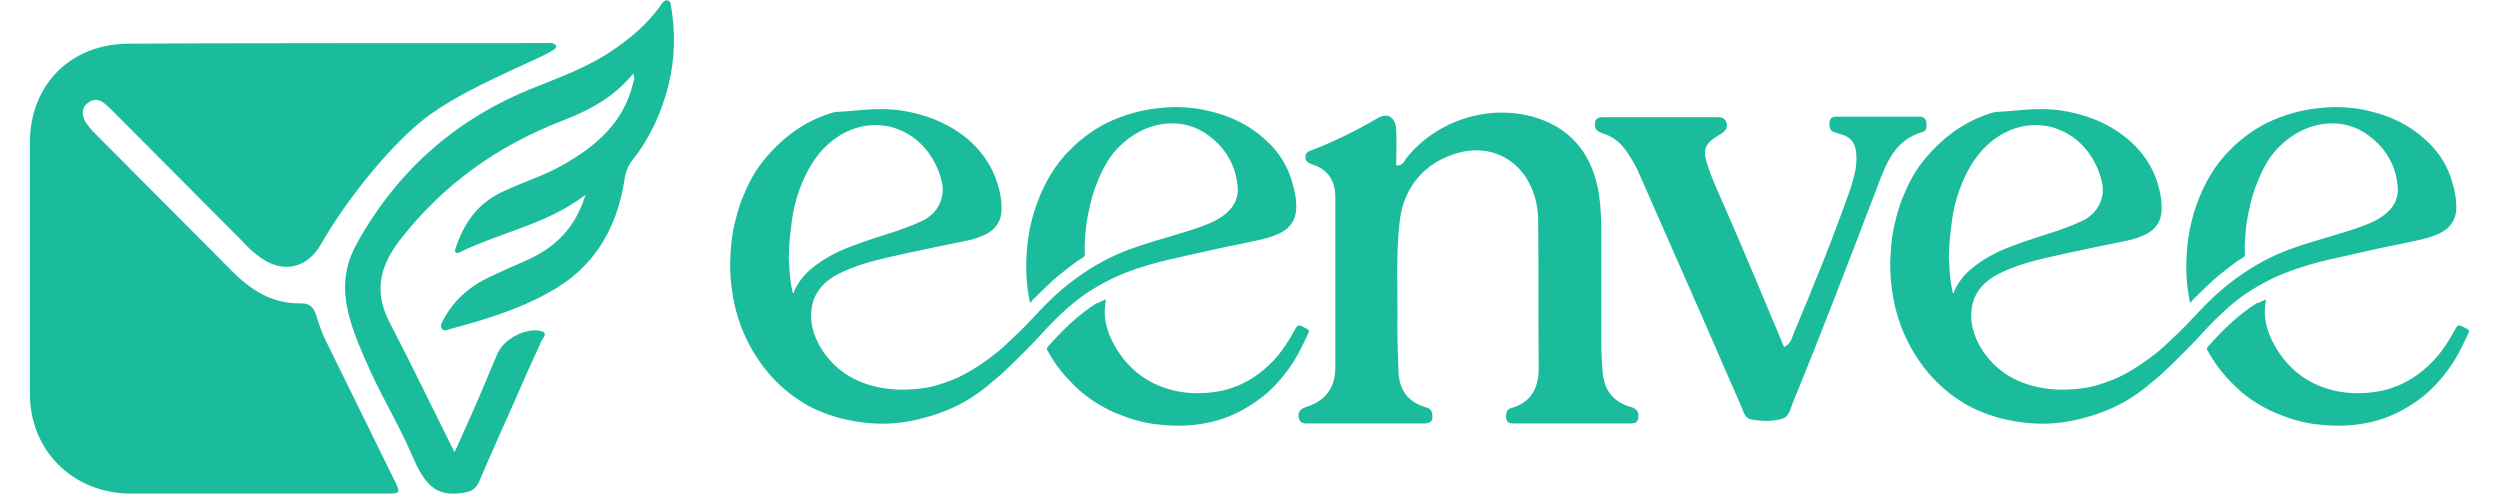
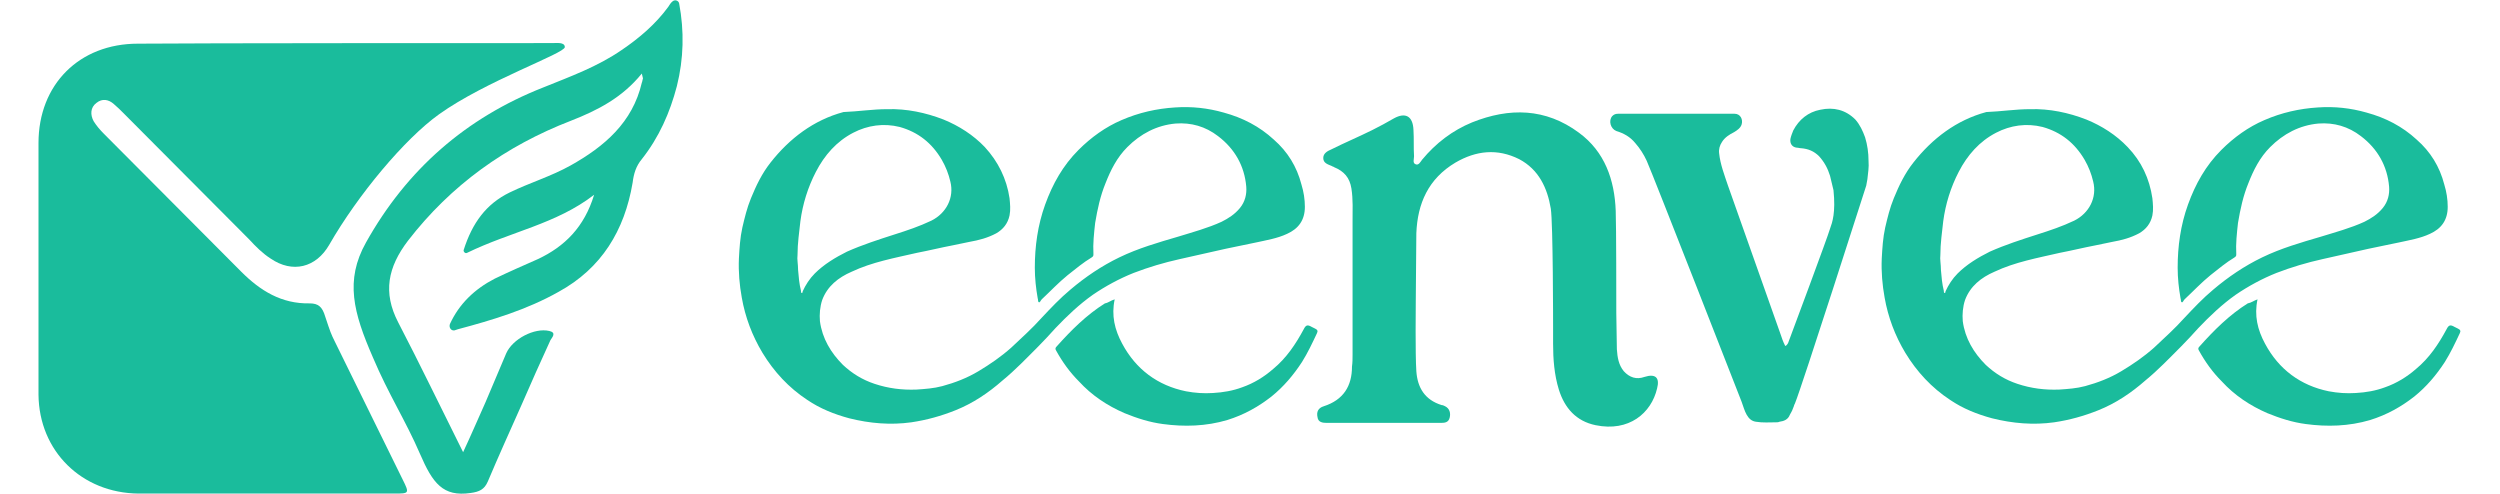
<svg xmlns="http://www.w3.org/2000/svg" version="1.2" baseProfile="tiny" id="Layer_1" x="0px" y="0px" viewBox="0 0 435.1 85.9" overflow="visible" xml:space="preserve">
  <g>
-     <path fill="#1ABC9C" d="M94.6,7.5c0.8,0,2.2-0.2,2.2,0.7c0,1.1-13.8,5.9-21.9,11.7c-6,4.3-14.1,14-19.1,22.7c-2.3,4-6.4,5-10.2,2.4   c-1.4-0.9-2.6-2.1-3.7-3.3C34.6,34.4,27.3,27,20,19.7c-0.6-0.6-1.1-1.1-1.7-1.6c-0.9-0.8-2-1-3-0.2c-1.1,0.8-1.1,2.1-0.5,3.2   c0.5,0.8,1.1,1.5,1.8,2.2c8,8,15.9,16,23.9,24c3.3,3.3,7,5.6,11.9,5.5c1.5,0,2.2,0.6,2.7,2.3c0.9,2.7,1,3,1.7,4.4   c3.9,8,7.9,16,11.8,24c1.2,2.4,1.1,2.4-1.5,2.4c-14.8,0-29.7,0-44.5,0c-9.9-0.1-17.3-7.4-17.4-17.2c0-14.6,0-29.2,0-43.8   c0-10.2,7.1-17.3,17.3-17.3C32.8,7.5,83.8,7.5,94.6,7.5z" />
-     <path fill="#1ABC9C" d="M110.2,12.8c-3.4,4.2-7.7,6.4-12.3,8.2C86.5,25.4,77,32.2,69.5,41.9c-3.5,4.6-4.4,9-1.7,14.2   c3.8,7.3,7.4,14.8,11.3,22.6c1.4-3,2.6-5.8,3.9-8.7c1.2-2.8,2.4-5.7,3.6-8.5c1.1-2.5,4.9-4.5,7.5-3.9c1.3,0.3,0.5,1.1,0.2,1.6   c-1.7,3.7-3.4,7.5-5,11.2c-2,4.5-4,8.9-5.9,13.4c-0.6,1.4-1.5,1.8-3,2c-4.8,0.7-6.6-1.7-8.8-6.8c-2.5-5.8-5.5-10.4-8.2-16.8   c-3.4-7.8-4.9-13.4-1.2-20c7.1-12.7,17.4-21.7,30.9-27c4.7-1.9,9.4-3.6,13.6-6.5c3.1-2.1,5.9-4.5,8.1-7.5c0.2-0.3,0.4-0.7,0.8-1   s1-0.1,1.1,0.4c0.9,4.8,0.8,9.6-0.4,14.4c-1.2,4.6-3.1,8.9-6.1,12.7c-1,1.2-1.4,2.5-1.6,4.1c-1.4,8.3-5.4,14.9-12.9,19   c-5.5,3.1-11.5,4.9-17.5,6.5c-0.2,0.1-0.4,0.1-0.6,0.2c-0.6,0.1-1-0.5-0.8-1.1c1.6-3.5,4.3-6.1,7.8-7.9c2.5-1.2,5-2.3,7.5-3.4   c4.7-2.2,8.1-5.6,9.8-11.2C95.3,39,87.4,40.3,79.8,44c-0.3,0.2-0.7-0.2-0.6-0.5c1.5-4.7,3.9-8,8-10c3.5-1.7,7.2-2.8,10.6-4.7   c5.9-3.3,10.8-7.5,12.4-14.4c0.1-0.2,0.1-0.5,0.2-0.7C110.4,13.5,110.3,13.3,110.2,12.8z" />
+     <path fill="#1ABC9C" d="M96.1,7.5c0.8,0,2.2-0.2,2.2,0.7c0,1.1-13.8,5.9-21.9,11.7c-6,4.3-14.1,14-19.1,22.7c-2.3,4-6.4,5-10.2,2.4   c-1.4-0.9-2.6-2.1-3.7-3.3c-7.3-7.3-14.6-14.7-21.9-22c-0.6-0.6-1.1-1.1-1.7-1.6c-0.9-0.8-2-1-3-0.2c-1.1,0.8-1.1,2.1-0.5,3.2   c0.5,0.8,1.1,1.5,1.8,2.2c8,8,15.9,16,23.9,24c3.3,3.3,7,5.6,11.9,5.5c1.5,0,2.2,0.6,2.7,2.3c0.9,2.7,1,3,1.7,4.4   c3.9,8,7.9,16,11.8,24c1.2,2.4,1.1,2.4-1.5,2.4c-14.8,0-29.7,0-44.5,0c-9.9-0.1-17.3-7.4-17.4-17.2c0-14.6,0-29.2,0-43.8   C6.7,14.7,13.8,7.6,24,7.6C34.3,7.5,85.3,7.5,96.1,7.5z" />
+     <path fill="#1ABC9C" d="M111.7,12.8c-3.4,4.2-7.7,6.4-12.3,8.2C88,25.4,78.5,32.2,71,41.9c-3.5,4.6-4.4,9-1.7,14.2   c3.8,7.3,7.4,14.8,11.3,22.6c1.4-3,2.6-5.8,3.9-8.7c1.2-2.8,2.4-5.7,3.6-8.5c1.1-2.5,4.9-4.5,7.5-3.9c1.3,0.3,0.5,1.1,0.2,1.6   c-1.7,3.7-3.4,7.5-5,11.2c-2,4.5-4,8.9-5.9,13.4c-0.6,1.4-1.5,1.8-3,2c-4.8,0.7-6.6-1.7-8.8-6.8c-2.5-5.8-5.5-10.4-8.2-16.8   c-3.4-7.8-4.9-13.4-1.2-20c7.1-12.7,17.4-21.7,30.9-27c4.7-1.9,9.4-3.6,13.6-6.5c3.1-2.1,5.9-4.5,8.1-7.5c0.2-0.3,0.4-0.7,0.8-1   s1-0.1,1.1,0.4c0.9,4.8,0.8,9.6-0.4,14.4c-1.2,4.6-3.1,8.9-6.1,12.7c-1,1.2-1.4,2.5-1.6,4.1c-1.4,8.3-5.4,14.9-12.9,19   c-5.5,3.1-11.5,4.9-17.5,6.5c-0.2,0.1-0.4,0.1-0.6,0.2c-0.6,0.1-1-0.5-0.8-1.1c1.6-3.5,4.3-6.1,7.8-7.9c2.5-1.2,5-2.3,7.5-3.4   c4.7-2.2,8.1-5.6,9.8-11.2C96.8,39,88.9,40.3,81.3,44c-0.3,0.2-0.7-0.2-0.6-0.5c1.5-4.7,3.9-8,8-10c3.5-1.7,7.2-2.8,10.6-4.7   c5.9-3.3,10.8-7.5,12.4-14.4c0.1-0.2,0.1-0.5,0.2-0.7C111.9,13.5,111.8,13.3,111.7,12.8z" />
    <g>
-       <path fill="#1ABC9C" d="M243,28.8c1.2,0,1.4-0.7,1.7-1.2c5.4-6.8,14.8-9.7,23-7c6.3,2.1,9.6,6.9,10.6,13.3    c0.3,2.2,0.4,4.4,0.4,6.6c0,6.5,0,13,0,19.6c0,1.5,0.1,2.9,0.2,4.4c0.2,3,1.5,5.2,4.5,6.2c0.4,0.1,0.8,0.2,1.2,0.5    c0.6,0.4,0.6,1.1,0.5,1.7c-0.1,0.6-0.6,0.8-1.2,0.8c-0.1,0-0.2,0-0.3,0c-6.6,0-13.3,0-19.9,0c-0.7,0-1.5,0-1.6-1    c0-0.8,0.1-1.5,1-1.7c0.1,0,0.2-0.1,0.3-0.1c3.3-1.1,4.4-3.6,4.4-6.9c-0.1-8.5,0-17-0.1-25.6c0-2-0.4-4-1.2-5.8    c-2.2-5.1-7.4-7.5-12.7-6c-5.8,1.6-9.5,5.9-10.2,11.9c-0.7,6.1-0.3,12.2-0.4,18.3c0,2.6,0.1,5.3,0.2,7.9c0.1,2.9,1.4,5,4.2,6    c0.3,0.1,0.6,0.2,0.9,0.3c0.7,0.3,0.8,0.9,0.8,1.6c0,0.8-0.5,1-1.2,1.1c-0.2,0-0.4,0-0.6,0c-6.5,0-13,0-19.6,0    c-0.8,0-1.7,0.1-1.9-1.1c-0.1-1.1,0.5-1.5,1.4-1.8c0.1,0,0.2-0.1,0.3-0.1c3.2-1.1,4.7-3.5,4.7-6.7c0-9.9,0-19.8,0-29.7    c0-2.6-1.1-4.7-3.8-5.6c-0.8-0.3-1.4-0.5-1.4-1.4c0-0.8,0.6-1,1.2-1.2c3.9-1.5,7.7-3.4,11.3-5.5c1.8-1.1,3.2-0.2,3.3,2    C243.1,24.7,243,26.7,243,28.8z" />
-       <path fill="#1ABC9C" d="M310.5,60.4c1.2-0.6,1.3-1.5,1.6-2.2c3.5-8.3,6.9-16.7,9.9-25.2c0.6-1.8,1.1-3.6,1.1-5.5    c0-2.1-0.6-3.7-3-4.2c-0.3-0.1-0.6-0.2-0.9-0.3c-0.8-0.3-0.8-0.9-0.8-1.6c0-0.8,0.5-1.1,1.2-1.1c4.8,0,9.7,0,14.5,0    c0.7,0,1.1,0.4,1.2,1.2c0,0.7,0,1.3-0.8,1.5c-4.8,1.4-6.3,5.6-7.8,9.6c-4.8,12.5-9.5,24.9-14.6,37.3c-0.5,1.1-0.6,2.6-2,3    c-1.7,0.5-3.6,0.4-5.3,0.1c-1.2-0.2-1.4-1.5-1.8-2.4c-2.1-4.7-4.1-9.4-6.2-14.2c-3.9-8.9-7.9-17.9-11.8-26.8    c-0.6-1.2-1.3-2.4-2.1-3.5c-1-1.4-2.3-2.4-4-2.9c-0.9-0.3-1.5-0.8-1.3-1.8c0.1-1,0.9-1,1.6-1c6.5,0,13,0,19.6,0    c0.8,0,1.5,0.1,1.7,1.1c0.2,0.8-0.2,1.3-1,1.8c-2.9,1.7-3.3,2.7-2.2,5.8c0.8,2.4,1.9,4.7,2.9,7C303.6,43.9,307,52,310.5,60.4z" />
+       <path fill="#1ABC9C" d="M154.4,19c3.4-0.1,6.7,0.6,9.8,1.8c2.7,1.1,5.2,2.7,7.2,4.8c2.3,2.5,3.8,5.5,4.3,8.9c0.1,1,0.2,2,0,3    c-0.3,1.4-1.1,2.4-2.3,3.1c-1.5,0.8-3,1.2-4.7,1.5c-1,0.2-2,0.4-2.9,0.6c-2.1,0.4-4.1,0.9-6.2,1.3c-3.9,0.9-7.8,1.6-11.4,3.3    c-2.3,1-4.2,2.5-5.1,4.9c-0.4,1.2-0.5,2.5-0.4,3.7c0.4,3,1.9,5.5,4,7.6c1.6,1.5,3.4,2.6,5.5,3.3c2.4,0.8,4.8,1.1,7.3,1    c1.5-0.1,3-0.2,4.5-0.6c2.2-0.6,4.3-1.4,6.3-2.6c2-1.2,3.9-2.5,5.7-4.1c1.8-1.7,3.6-3.3,5.3-5.2c1.6-1.7,3.2-3.4,5-4.9    c2.6-2.2,5.4-4.1,8.5-5.6c3.3-1.6,6.8-2.6,10.2-3.6c2.6-0.8,5.2-1.5,7.6-2.6c1.2-0.6,2.3-1.3,3.2-2.4c0.9-1.1,1.2-2.4,1.1-3.7    c-0.3-3.6-2-6.6-4.9-8.8c-2.2-1.7-4.7-2.4-7.4-2.2c-3.3,0.3-6.1,1.8-8.4,4.1c-1.8,1.8-2.9,4-3.8,6.3c-0.9,2.2-1.4,4.5-1.8,6.9    c-0.2,1.8-0.4,3.6-0.3,5.4c0,0.3,0,0.4-0.3,0.6c-1.5,0.9-2.8,2-4.2,3.1c-1.6,1.3-3,2.8-4.5,4.2c-0.2,0.2-0.3,0.6-0.5,0.5    c-0.2-0.1-0.1-0.5-0.2-0.7c-0.3-1.7-0.5-3.5-0.5-5.3c0-3.7,0.5-7.4,1.8-11c1.3-3.6,3.1-6.8,5.8-9.5c2.2-2.2,4.7-4,7.5-5.2    c3-1.3,6.1-2,9.3-2.2c2.9-0.2,5.7,0.1,8.5,0.9c3.3,0.9,6.2,2.4,8.7,4.7c2.4,2.1,4,4.7,4.8,7.8c0.4,1.3,0.6,2.6,0.6,3.9    c0,2.3-1.1,3.8-3.1,4.7c-1.7,0.8-3.6,1.1-5.4,1.5c-1.8,0.4-3.5,0.7-5.3,1.1c-2.7,0.6-5.4,1.2-8,1.8c-2.7,0.6-5.4,1.4-8,2.4    c-2.5,1-4.9,2.3-7.1,3.8c-2.4,1.7-4.5,3.7-6.5,5.8c-1,1.1-2,2.2-3,3.2c-2,2-4,4.1-6.2,5.9c-2.5,2.2-5.2,4-8.2,5.2    c-2.5,1-5,1.7-7.7,2.1c-3.6,0.5-7.2,0.2-10.8-0.7c-2.6-0.7-5.1-1.7-7.3-3.2c-3.2-2.1-5.8-4.9-7.8-8.2c-1.8-3-3-6.2-3.6-9.6    c-0.4-2.2-0.6-4.5-0.5-6.8c0.1-1.8,0.2-3.6,0.6-5.4c0.4-1.7,0.8-3.4,1.5-5.1c0.9-2.2,1.9-4.3,3.4-6.2c3.3-4.2,7.5-7.4,12.7-8.8    C149.4,19.4,151.9,19,154.4,19z M138.8,44.4c-0.1,0.7,0.1,1.6,0.1,2.6c0.1,1.2,0.2,2.4,0.5,3.6c0,0.1,0,0.3,0.1,0.4    c0.2,0,0.2-0.2,0.2-0.3c0.5-1.1,1.2-2.2,2.1-3.1c1.6-1.6,3.6-2.8,5.6-3.8c2.7-1.2,5.5-2.1,8.3-3c2.2-0.7,4.3-1.4,6.4-2.4    c2.6-1.3,4-4,3.3-6.8c-0.3-1.3-0.8-2.6-1.5-3.8c-1.7-2.9-4.1-4.8-7.3-5.7c-2.8-0.7-5.6-0.3-8.1,1c-2.9,1.5-5,3.9-6.5,6.8    c-1.4,2.7-2.3,5.6-2.7,8.6C139.1,40.4,138.8,42.3,138.8,44.4z" />
+       <path fill="#1ABC9C" d="M194,52.1c-0.6,2.8,0,5.3,1.3,7.7c2.4,4.5,6.2,7.3,11.1,8.3c1.6,0.3,3.1,0.4,4.7,0.3    c1.8-0.1,3.5-0.4,5.1-1c2-0.7,3.8-1.8,5.4-3.2c2.3-1.9,3.9-4.3,5.3-6.9c0.4-0.8,0.7-0.8,1.4-0.4c0.2,0.1,0.4,0.2,0.6,0.3    c0.4,0.2,0.5,0.4,0.3,0.8c-0.8,1.7-1.6,3.4-2.6,5c-1.5,2.3-3.2,4.3-5.3,6c-2.3,1.8-4.8,3.2-7.7,4.1c-3.7,1.1-7.5,1.2-11.2,0.7    c-2.3-0.3-4.5-1-6.7-1.9c-3-1.3-5.7-3.1-7.9-5.5c-1.6-1.6-2.9-3.4-4-5.4c-0.2-0.3-0.1-0.5,0.1-0.7c2.5-2.8,5.2-5.5,8.4-7.5    C192.9,52.7,193.3,52.3,194,52.1z" />
+     </g>
+     <g>
+       <path fill="#1ABC9C" d="M353.3,19c3.4-0.1,6.7,0.6,9.8,1.8c2.7,1.1,5.2,2.7,7.2,4.8c2.4,2.5,3.8,5.5,4.3,8.9c0.1,1,0.2,2,0,3    c-0.3,1.4-1.1,2.4-2.3,3.1c-1.5,0.8-3,1.2-4.7,1.5c-1,0.2-2,0.4-2.9,0.6c-2.1,0.4-4.1,0.9-6.2,1.3c-3.9,0.9-7.8,1.6-11.4,3.3    c-2.3,1-4.2,2.5-5.1,4.9c-0.4,1.2-0.5,2.5-0.4,3.7c0.4,3,1.9,5.5,4,7.6c1.6,1.5,3.4,2.6,5.5,3.3c2.4,0.8,4.8,1.1,7.3,1    c1.5-0.1,3-0.2,4.5-0.6c2.2-0.6,4.3-1.4,6.3-2.6c2-1.2,3.9-2.5,5.7-4.1c1.8-1.7,3.6-3.3,5.3-5.2c1.6-1.7,3.2-3.4,5-4.9    c2.6-2.2,5.4-4.1,8.5-5.6c3.3-1.6,6.8-2.6,10.2-3.6c2.6-0.8,5.2-1.5,7.6-2.6c1.2-0.6,2.3-1.3,3.2-2.4c0.9-1.1,1.2-2.4,1.1-3.7    c-0.3-3.6-2-6.6-4.9-8.8c-2.2-1.7-4.7-2.4-7.4-2.2c-3.3,0.3-6.1,1.8-8.4,4.1c-1.8,1.8-2.9,4-3.8,6.3c-0.9,2.2-1.4,4.5-1.8,6.9    c-0.2,1.8-0.4,3.6-0.3,5.4c0,0.3,0,0.4-0.3,0.6c-1.5,0.9-2.8,2-4.2,3.1c-1.6,1.3-3,2.8-4.5,4.2c-0.2,0.2-0.3,0.6-0.5,0.5    c-0.2-0.1-0.1-0.5-0.2-0.7c-0.3-1.7-0.5-3.5-0.5-5.3c0-3.7,0.5-7.4,1.8-11c1.3-3.6,3.1-6.8,5.8-9.5c2.2-2.2,4.7-4,7.5-5.2    c3-1.3,6.1-2,9.3-2.2c2.9-0.2,5.7,0.1,8.5,0.9c3.3,0.9,6.2,2.4,8.7,4.7c2.4,2.1,4,4.7,4.8,7.8c0.4,1.3,0.6,2.6,0.6,3.9    c0,2.3-1.1,3.8-3.1,4.7c-1.7,0.8-3.6,1.1-5.4,1.5c-1.8,0.4-3.5,0.7-5.3,1.1c-2.7,0.6-5.4,1.2-8,1.8c-2.7,0.6-5.4,1.4-8,2.4    c-2.5,1-4.9,2.3-7.1,3.8c-2.4,1.7-4.5,3.7-6.5,5.8c-1,1.1-2,2.2-3,3.2c-2,2-4,4.1-6.2,5.9c-2.5,2.2-5.2,4-8.2,5.2    c-2.5,1-5,1.7-7.7,2.1c-3.6,0.5-7.2,0.2-10.8-0.7c-2.6-0.7-5.1-1.7-7.3-3.2c-3.2-2.1-5.8-4.9-7.8-8.2c-1.8-3-3-6.2-3.6-9.6    c-0.4-2.2-0.6-4.5-0.5-6.8c0.1-1.8,0.2-3.6,0.6-5.4c0.4-1.7,0.8-3.4,1.5-5.1c0.9-2.2,1.9-4.3,3.4-6.2c3.3-4.2,7.5-7.4,12.7-8.8    C348.3,19.4,350.8,19,353.3,19z M337.7,44.4c-0.1,0.7,0.1,1.6,0.1,2.6c0.1,1.2,0.2,2.4,0.5,3.6c0,0.1,0,0.3,0.1,0.4    c0.2,0,0.2-0.2,0.2-0.3c0.5-1.1,1.2-2.2,2.1-3.1c1.6-1.6,3.6-2.8,5.6-3.8c2.7-1.2,5.5-2.1,8.3-3c2.2-0.7,4.3-1.4,6.4-2.4    c2.6-1.3,4-4,3.3-6.8c-0.3-1.3-0.8-2.6-1.5-3.8c-1.7-2.9-4.1-4.8-7.3-5.7c-2.8-0.7-5.6-0.3-8.1,1c-2.9,1.5-5,3.9-6.5,6.8    c-1.4,2.7-2.3,5.6-2.7,8.6C338,40.4,337.7,42.3,337.7,44.4z" />
+       <path fill="#1ABC9C" d="M392.9,52.1c-0.6,2.8,0,5.3,1.3,7.7c2.4,4.5,6.2,7.3,11.1,8.3c1.6,0.3,3.1,0.4,4.7,0.3    c1.8-0.1,3.5-0.4,5.1-1c2-0.7,3.8-1.8,5.4-3.2c2.3-1.9,3.9-4.3,5.3-6.9c0.4-0.8,0.7-0.8,1.4-0.4c0.2,0.1,0.4,0.2,0.6,0.3    c0.4,0.2,0.5,0.4,0.3,0.8c-0.8,1.7-1.6,3.4-2.6,5c-1.5,2.3-3.2,4.3-5.3,6c-2.3,1.8-4.8,3.2-7.7,4.1c-3.7,1.1-7.5,1.2-11.2,0.7    c-2.3-0.3-4.5-1-6.7-1.9c-3-1.3-5.7-3.1-7.9-5.5c-1.6-1.6-2.9-3.4-4-5.4c-0.2-0.3-0.1-0.5,0.1-0.7c2.5-2.8,5.2-5.5,8.4-7.5    C391.8,52.7,392.3,52.3,392.9,52.1z" />
+     </g>
+     <path fill="#1ABC9C" d="M325.2,28c0-1.4-0.2-2.8-0.6-4.1c-0.4-1.1-0.9-2.2-1.7-3.1c-1.7-1.7-3.8-2.2-6.1-1.7   c-2.1,0.4-3.7,1.7-4.7,3.6c-0.2,0.5-0.4,1-0.5,1.5c-0.1,0.8,0.3,1.4,1.1,1.5c0.3,0,0.5,0.1,0.8,0.1c1.2,0.1,2.2,0.5,3.1,1.4   c0.9,1,1.5,2.1,1.9,3.4c0.2,0.8,0.4,1.6,0.6,2.5c0.4,3.9-0.2,5.6-0.6,6.7c-0.5,1.7-6.7,18.3-7.3,19.9c-0.1,0.2-0.2,0.3-0.3,0.4   c-0.2,0.2-0.2,0.1-0.3-0.1c-0.3-0.6-0.5-1.2-0.7-1.8c-0.3-0.8-8.8-24.9-9.2-26c-0.6-1.8-1.3-3.6-1.5-5.5c-0.1-0.7,0.1-1.4,0.5-2   c0.5-0.8,1.3-1.3,2.1-1.7c0.5-0.3,1.1-0.7,1.3-1.3c0.3-0.9-0.2-1.9-1.2-1.9c-1.1,0-2.1,0-3.2,0c-2.3,0-4.7,0-7,0c0,0-8.1,0-10.1,0   c-0.4,0-0.7,0.1-1,0.4c-0.7,0.8-0.3,2.2,0.7,2.6c1.3,0.4,2.4,1,3.3,2.1c0.8,0.9,1.5,2,2,3.1c1,2.2,16.5,41.9,16.5,41.9   c0.3,0.8,0.5,1.6,0.9,2.3c0.4,0.7,0.9,1.1,1.6,1.2c1.2,0.2,2.4,0.1,3.5,0.1c0.2,0,0.4,0,0.6-0.1c0.8-0.1,1.5-0.4,1.8-1.2   c0.4-0.7,0.4-0.7,0.7-1.5c0-0.1,0.1-0.3,0.2-0.5c1.2-2.9,12.4-37.9,12.4-37.9c0.1-0.6,0.1-0.6,0.2-1.1   C325.1,30.2,325.3,29.1,325.2,28z" />
+     <g id="bnKmNp_00000041284006991314885280000017252612392981409707_">
      <g>
-         <path fill="#1ABC9C" d="M152.9,19c3.4-0.1,6.7,0.6,9.8,1.8c2.7,1.1,5.2,2.7,7.2,4.8c2.3,2.5,3.8,5.5,4.3,8.9c0.1,1,0.2,2,0,3     c-0.3,1.4-1.1,2.4-2.3,3.1c-1.5,0.8-3,1.2-4.7,1.5c-1,0.2-2,0.4-2.9,0.6c-2.1,0.4-4.1,0.9-6.2,1.3c-3.9,0.9-7.8,1.6-11.4,3.3     c-2.3,1-4.2,2.5-5.1,4.9c-0.4,1.2-0.5,2.5-0.4,3.7c0.4,3,1.9,5.5,4,7.6c1.6,1.5,3.4,2.6,5.5,3.3c2.4,0.8,4.8,1.1,7.3,1     c1.5-0.1,3-0.2,4.5-0.6c2.2-0.6,4.3-1.4,6.3-2.6c2-1.2,3.9-2.5,5.7-4.1c1.8-1.7,3.6-3.3,5.3-5.2c1.6-1.7,3.2-3.4,5-4.9     c2.6-2.2,5.4-4.1,8.5-5.6c3.3-1.6,6.8-2.6,10.2-3.6c2.6-0.8,5.2-1.5,7.6-2.6c1.2-0.6,2.3-1.3,3.2-2.4c0.9-1.1,1.2-2.4,1.1-3.7     c-0.3-3.6-2-6.6-4.9-8.8c-2.2-1.7-4.7-2.4-7.4-2.2c-3.3,0.3-6.1,1.8-8.4,4.1c-1.8,1.8-2.9,4-3.8,6.3c-0.9,2.2-1.4,4.5-1.8,6.9     c-0.2,1.8-0.4,3.6-0.3,5.4c0,0.3,0,0.4-0.3,0.6c-1.5,0.9-2.8,2-4.2,3.1c-1.6,1.3-3,2.8-4.5,4.2c-0.2,0.2-0.3,0.6-0.5,0.5     c-0.2-0.1-0.1-0.5-0.2-0.7c-0.3-1.7-0.5-3.5-0.5-5.3c0-3.7,0.5-7.4,1.8-11c1.3-3.6,3.1-6.8,5.8-9.5c2.2-2.2,4.7-4,7.5-5.2     c3-1.3,6.1-2,9.3-2.2c2.9-0.2,5.7,0.1,8.5,0.9c3.3,0.9,6.2,2.4,8.7,4.7c2.4,2.1,4,4.7,4.8,7.8c0.4,1.3,0.6,2.6,0.6,3.9     c0,2.3-1.1,3.8-3.1,4.7c-1.7,0.8-3.6,1.1-5.4,1.5c-1.8,0.4-3.5,0.7-5.3,1.1c-2.7,0.6-5.4,1.2-8,1.8c-2.7,0.6-5.4,1.4-8,2.4     c-2.5,1-4.9,2.3-7.1,3.8c-2.4,1.7-4.5,3.7-6.5,5.8c-1,1.1-2,2.2-3,3.2c-2,2-4,4.1-6.2,5.9c-2.5,2.2-5.2,4-8.2,5.2     c-2.5,1-5,1.7-7.7,2.1c-3.6,0.5-7.2,0.2-10.8-0.7c-2.6-0.7-5.1-1.7-7.3-3.2c-3.2-2.1-5.8-4.9-7.8-8.2c-1.8-3-3-6.2-3.6-9.6     c-0.4-2.2-0.6-4.5-0.5-6.8c0.1-1.8,0.2-3.6,0.6-5.4c0.4-1.7,0.8-3.4,1.5-5.1c0.9-2.2,1.9-4.3,3.4-6.2c3.3-4.2,7.5-7.4,12.7-8.8     C147.9,19.4,150.4,19,152.9,19z M137.3,44.4c-0.1,0.7,0.1,1.6,0.1,2.6c0.1,1.2,0.2,2.4,0.5,3.6c0,0.1,0,0.3,0.1,0.4     c0.2,0,0.2-0.2,0.2-0.3c0.5-1.1,1.2-2.2,2.1-3.1c1.6-1.6,3.6-2.8,5.6-3.8c2.7-1.2,5.5-2.1,8.3-3c2.2-0.7,4.3-1.4,6.4-2.4     c2.6-1.3,4-4,3.3-6.8c-0.3-1.3-0.8-2.6-1.5-3.8c-1.7-2.9-4.1-4.8-7.3-5.7c-2.8-0.7-5.6-0.3-8.1,1c-2.9,1.5-5,3.9-6.5,6.8     c-1.4,2.7-2.3,5.6-2.7,8.6C137.6,40.4,137.3,42.3,137.3,44.4z" />
-         <path fill="#1ABC9C" d="M192.5,52.1c-0.6,2.8,0,5.3,1.3,7.7c2.4,4.5,6.2,7.3,11.1,8.3c1.6,0.3,3.1,0.4,4.7,0.3     c1.8-0.1,3.5-0.4,5.1-1c2-0.7,3.8-1.8,5.4-3.2c2.3-1.9,3.9-4.3,5.3-6.9c0.4-0.8,0.7-0.8,1.4-0.4c0.2,0.1,0.4,0.2,0.6,0.3     c0.4,0.2,0.5,0.4,0.3,0.8c-0.8,1.7-1.6,3.4-2.6,5c-1.5,2.3-3.2,4.3-5.3,6c-2.3,1.8-4.8,3.2-7.7,4.1c-3.7,1.1-7.5,1.2-11.2,0.7     c-2.3-0.3-4.5-1-6.7-1.9c-3-1.3-5.7-3.1-7.9-5.5c-1.6-1.6-2.9-3.4-4-5.4c-0.2-0.3-0.1-0.5,0.1-0.7c2.5-2.8,5.2-5.5,8.4-7.5     C191.4,52.7,191.8,52.3,192.5,52.1z" />
-       </g>
-       <g>
-         <path fill="#1ABC9C" d="M354.8,19c3.4-0.1,6.7,0.6,9.8,1.8c2.7,1.1,5.2,2.7,7.2,4.8c2.4,2.5,3.8,5.5,4.3,8.9c0.1,1,0.2,2,0,3     c-0.3,1.4-1.1,2.4-2.3,3.1c-1.5,0.8-3,1.2-4.7,1.5c-1,0.2-2,0.4-2.9,0.6c-2.1,0.4-4.1,0.9-6.2,1.3c-3.9,0.9-7.8,1.6-11.4,3.3     c-2.3,1-4.2,2.5-5.1,4.9c-0.4,1.2-0.5,2.5-0.4,3.7c0.4,3,1.9,5.5,4,7.6c1.6,1.5,3.4,2.6,5.5,3.3c2.4,0.8,4.8,1.1,7.3,1     c1.5-0.1,3-0.2,4.5-0.6c2.2-0.6,4.3-1.4,6.3-2.6c2-1.2,3.9-2.5,5.7-4.1c1.8-1.7,3.6-3.3,5.3-5.2c1.6-1.7,3.2-3.4,5-4.9     c2.6-2.2,5.4-4.1,8.5-5.6c3.3-1.6,6.8-2.6,10.2-3.6c2.6-0.8,5.2-1.5,7.6-2.6c1.2-0.6,2.3-1.3,3.2-2.4c0.9-1.1,1.2-2.4,1.1-3.7     c-0.3-3.6-2-6.6-4.9-8.8c-2.2-1.7-4.7-2.4-7.4-2.2c-3.3,0.3-6.1,1.8-8.4,4.1c-1.8,1.8-2.9,4-3.8,6.3c-0.9,2.2-1.4,4.5-1.8,6.9     c-0.2,1.8-0.4,3.6-0.3,5.4c0,0.3,0,0.4-0.3,0.6c-1.5,0.9-2.8,2-4.2,3.1c-1.6,1.3-3,2.8-4.5,4.2c-0.2,0.2-0.3,0.6-0.5,0.5     c-0.2-0.1-0.1-0.5-0.2-0.7c-0.3-1.7-0.5-3.5-0.5-5.3c0-3.7,0.5-7.4,1.8-11c1.3-3.6,3.1-6.8,5.8-9.5c2.2-2.2,4.7-4,7.5-5.2     c3-1.3,6.1-2,9.3-2.2c2.9-0.2,5.7,0.1,8.5,0.9c3.3,0.9,6.2,2.4,8.7,4.7c2.4,2.1,4,4.7,4.8,7.8c0.4,1.3,0.6,2.6,0.6,3.9     c0,2.3-1.1,3.8-3.1,4.7c-1.7,0.8-3.6,1.1-5.4,1.5c-1.8,0.4-3.5,0.7-5.3,1.1c-2.7,0.6-5.4,1.2-8,1.8c-2.7,0.6-5.4,1.4-8,2.4     c-2.5,1-4.9,2.3-7.1,3.8c-2.4,1.7-4.5,3.7-6.5,5.8c-1,1.1-2,2.2-3,3.2c-2,2-4,4.1-6.2,5.9c-2.5,2.2-5.2,4-8.2,5.2     c-2.5,1-5,1.7-7.7,2.1c-3.6,0.5-7.2,0.2-10.8-0.7c-2.6-0.7-5.1-1.7-7.3-3.2c-3.2-2.1-5.8-4.9-7.8-8.2c-1.8-3-3-6.2-3.6-9.6     c-0.4-2.2-0.6-4.5-0.5-6.8c0.1-1.8,0.2-3.6,0.6-5.4c0.4-1.7,0.8-3.4,1.5-5.1c0.9-2.2,1.9-4.3,3.4-6.2c3.3-4.2,7.5-7.4,12.7-8.8     C349.8,19.4,352.3,19,354.8,19z M339.2,44.4c-0.1,0.7,0.1,1.6,0.1,2.6c0.1,1.2,0.2,2.4,0.5,3.6c0,0.1,0,0.3,0.1,0.4     c0.2,0,0.2-0.2,0.2-0.3c0.5-1.1,1.2-2.2,2.1-3.1c1.6-1.6,3.6-2.8,5.6-3.8c2.7-1.2,5.5-2.1,8.3-3c2.2-0.7,4.3-1.4,6.4-2.4     c2.6-1.3,4-4,3.3-6.8c-0.3-1.3-0.8-2.6-1.5-3.8c-1.7-2.9-4.1-4.8-7.3-5.7c-2.8-0.7-5.6-0.3-8.1,1c-2.9,1.5-5,3.9-6.5,6.8     c-1.4,2.7-2.3,5.6-2.7,8.6C339.5,40.4,339.2,42.3,339.2,44.4z" />
-         <path fill="#1ABC9C" d="M394.4,52.1c-0.6,2.8,0,5.3,1.3,7.7c2.4,4.5,6.2,7.3,11.1,8.3c1.6,0.3,3.1,0.4,4.7,0.3     c1.8-0.1,3.5-0.4,5.1-1c2-0.7,3.8-1.8,5.4-3.2c2.3-1.9,3.9-4.3,5.3-6.9c0.4-0.8,0.7-0.8,1.4-0.4c0.2,0.1,0.4,0.2,0.6,0.3     c0.4,0.2,0.5,0.4,0.3,0.8c-0.8,1.7-1.6,3.4-2.6,5c-1.5,2.3-3.2,4.3-5.3,6c-2.3,1.8-4.8,3.2-7.7,4.1c-3.7,1.1-7.5,1.2-11.2,0.7     c-2.3-0.3-4.5-1-6.7-1.9c-3-1.3-5.7-3.1-7.9-5.5c-1.6-1.6-2.9-3.4-4-5.4c-0.2-0.3-0.1-0.5,0.1-0.7c2.5-2.8,5.2-5.5,8.4-7.5     C393.3,52.7,393.8,52.3,394.4,52.1z" />
+         <path fill="#1ABC9C" d="M286.2,65.6c-1.4,0.5-2.6,0.1-3.6-1c-0.9-1.1-1.1-2.4-1.2-3.8c0-2.1-0.1-4.2-0.1-6.3c0,0,0,0,0,0     c0-2.3,0-15.1-0.1-17.8c-0.2-5.4-1.9-10.3-6.4-13.6c-5.8-4.3-12.1-4.4-18.6-1.8c-3.4,1.4-6.3,3.6-8.7,6.5c-0.3,0.4-0.6,1-1.1,0.8     c-0.6-0.2-0.3-0.9-0.3-1.4c-0.1-1.5,0-3-0.1-4.6c-0.1-2.4-1.4-3.1-3.4-2c-1.2,0.7-2.5,1.4-3.7,2c-2.4,1.2-4.8,2.2-7.2,3.4     c-0.7,0.3-1.4,0.7-1.4,1.5c0,0.9,0.8,1.1,1.5,1.4c0.1,0.1,0.3,0.1,0.4,0.2c1.7,0.7,2.7,1.8,3,3.7c0.3,1.9,0.2,3.8,0.2,5.7     c0,3.7,0,17,0,23.2c0,0.7,0,1.4-0.1,2.1c0,3.4-1.5,5.8-4.9,6.9c-1,0.3-1.3,1-1.1,1.9c0.1,0.9,0.9,1,1.6,1c6.6,0,13.2,0,19.9,0     c0.7,0,1.3-0.1,1.5-0.9c0.2-0.8,0-1.6-0.8-2c-0.2-0.1-0.4-0.2-0.6-0.2c-2.9-0.9-4.2-3-4.4-5.9c-0.2-2.9-0.1-11.9-0.1-11.9     s0.1-11.8,0.1-12.1c0.2-5.2,2.1-9.5,6.8-12.3c3.6-2.1,7.3-2.5,11.1-0.6c3.4,1.8,4.9,5,5.5,8.6c0.4,2.6,0.4,20.2,0.4,20.7     c0,0.6,0,1.2,0,1.6c0,0,0,0,0,0c0,0.4,0,0.8,0,1.2c0,2.7,0.2,5.4,1,8c1,3.2,3,5.5,6.4,6.2c5.8,1.2,9.7-2.1,10.7-6.4     C288.9,65.7,288.1,65,286.2,65.6z" />
      </g>
    </g>
  </g>
</svg>
